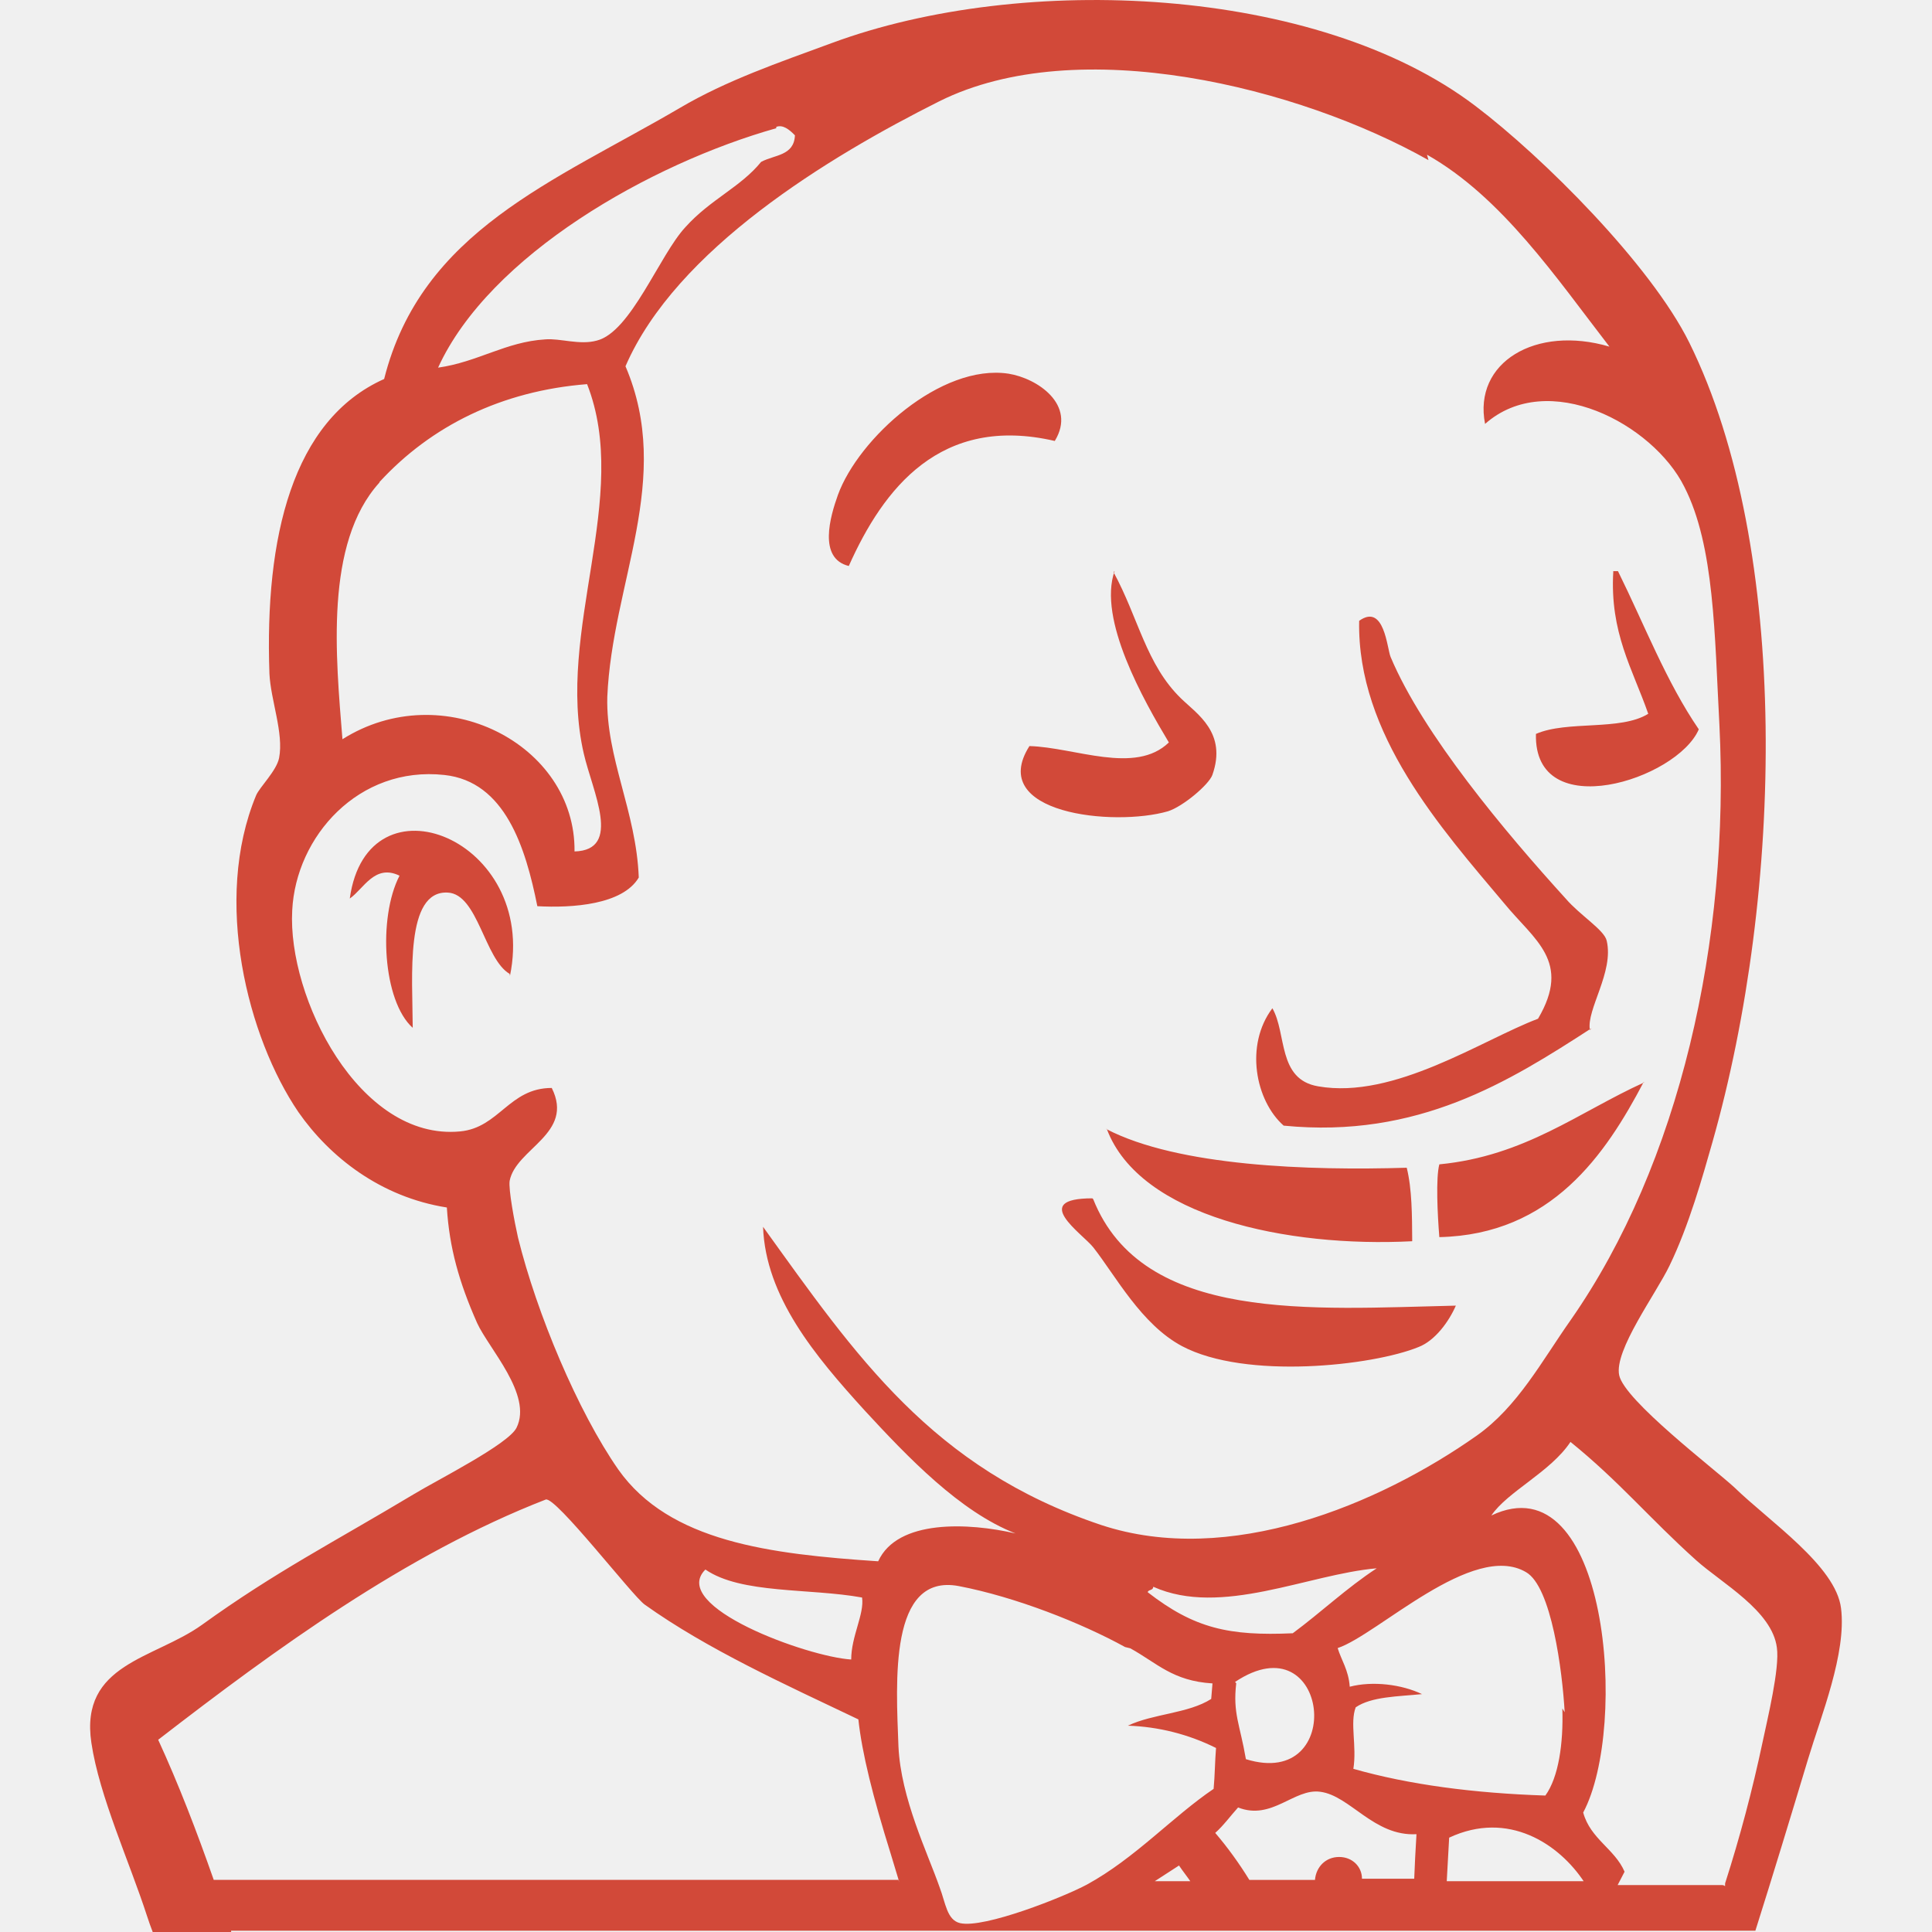
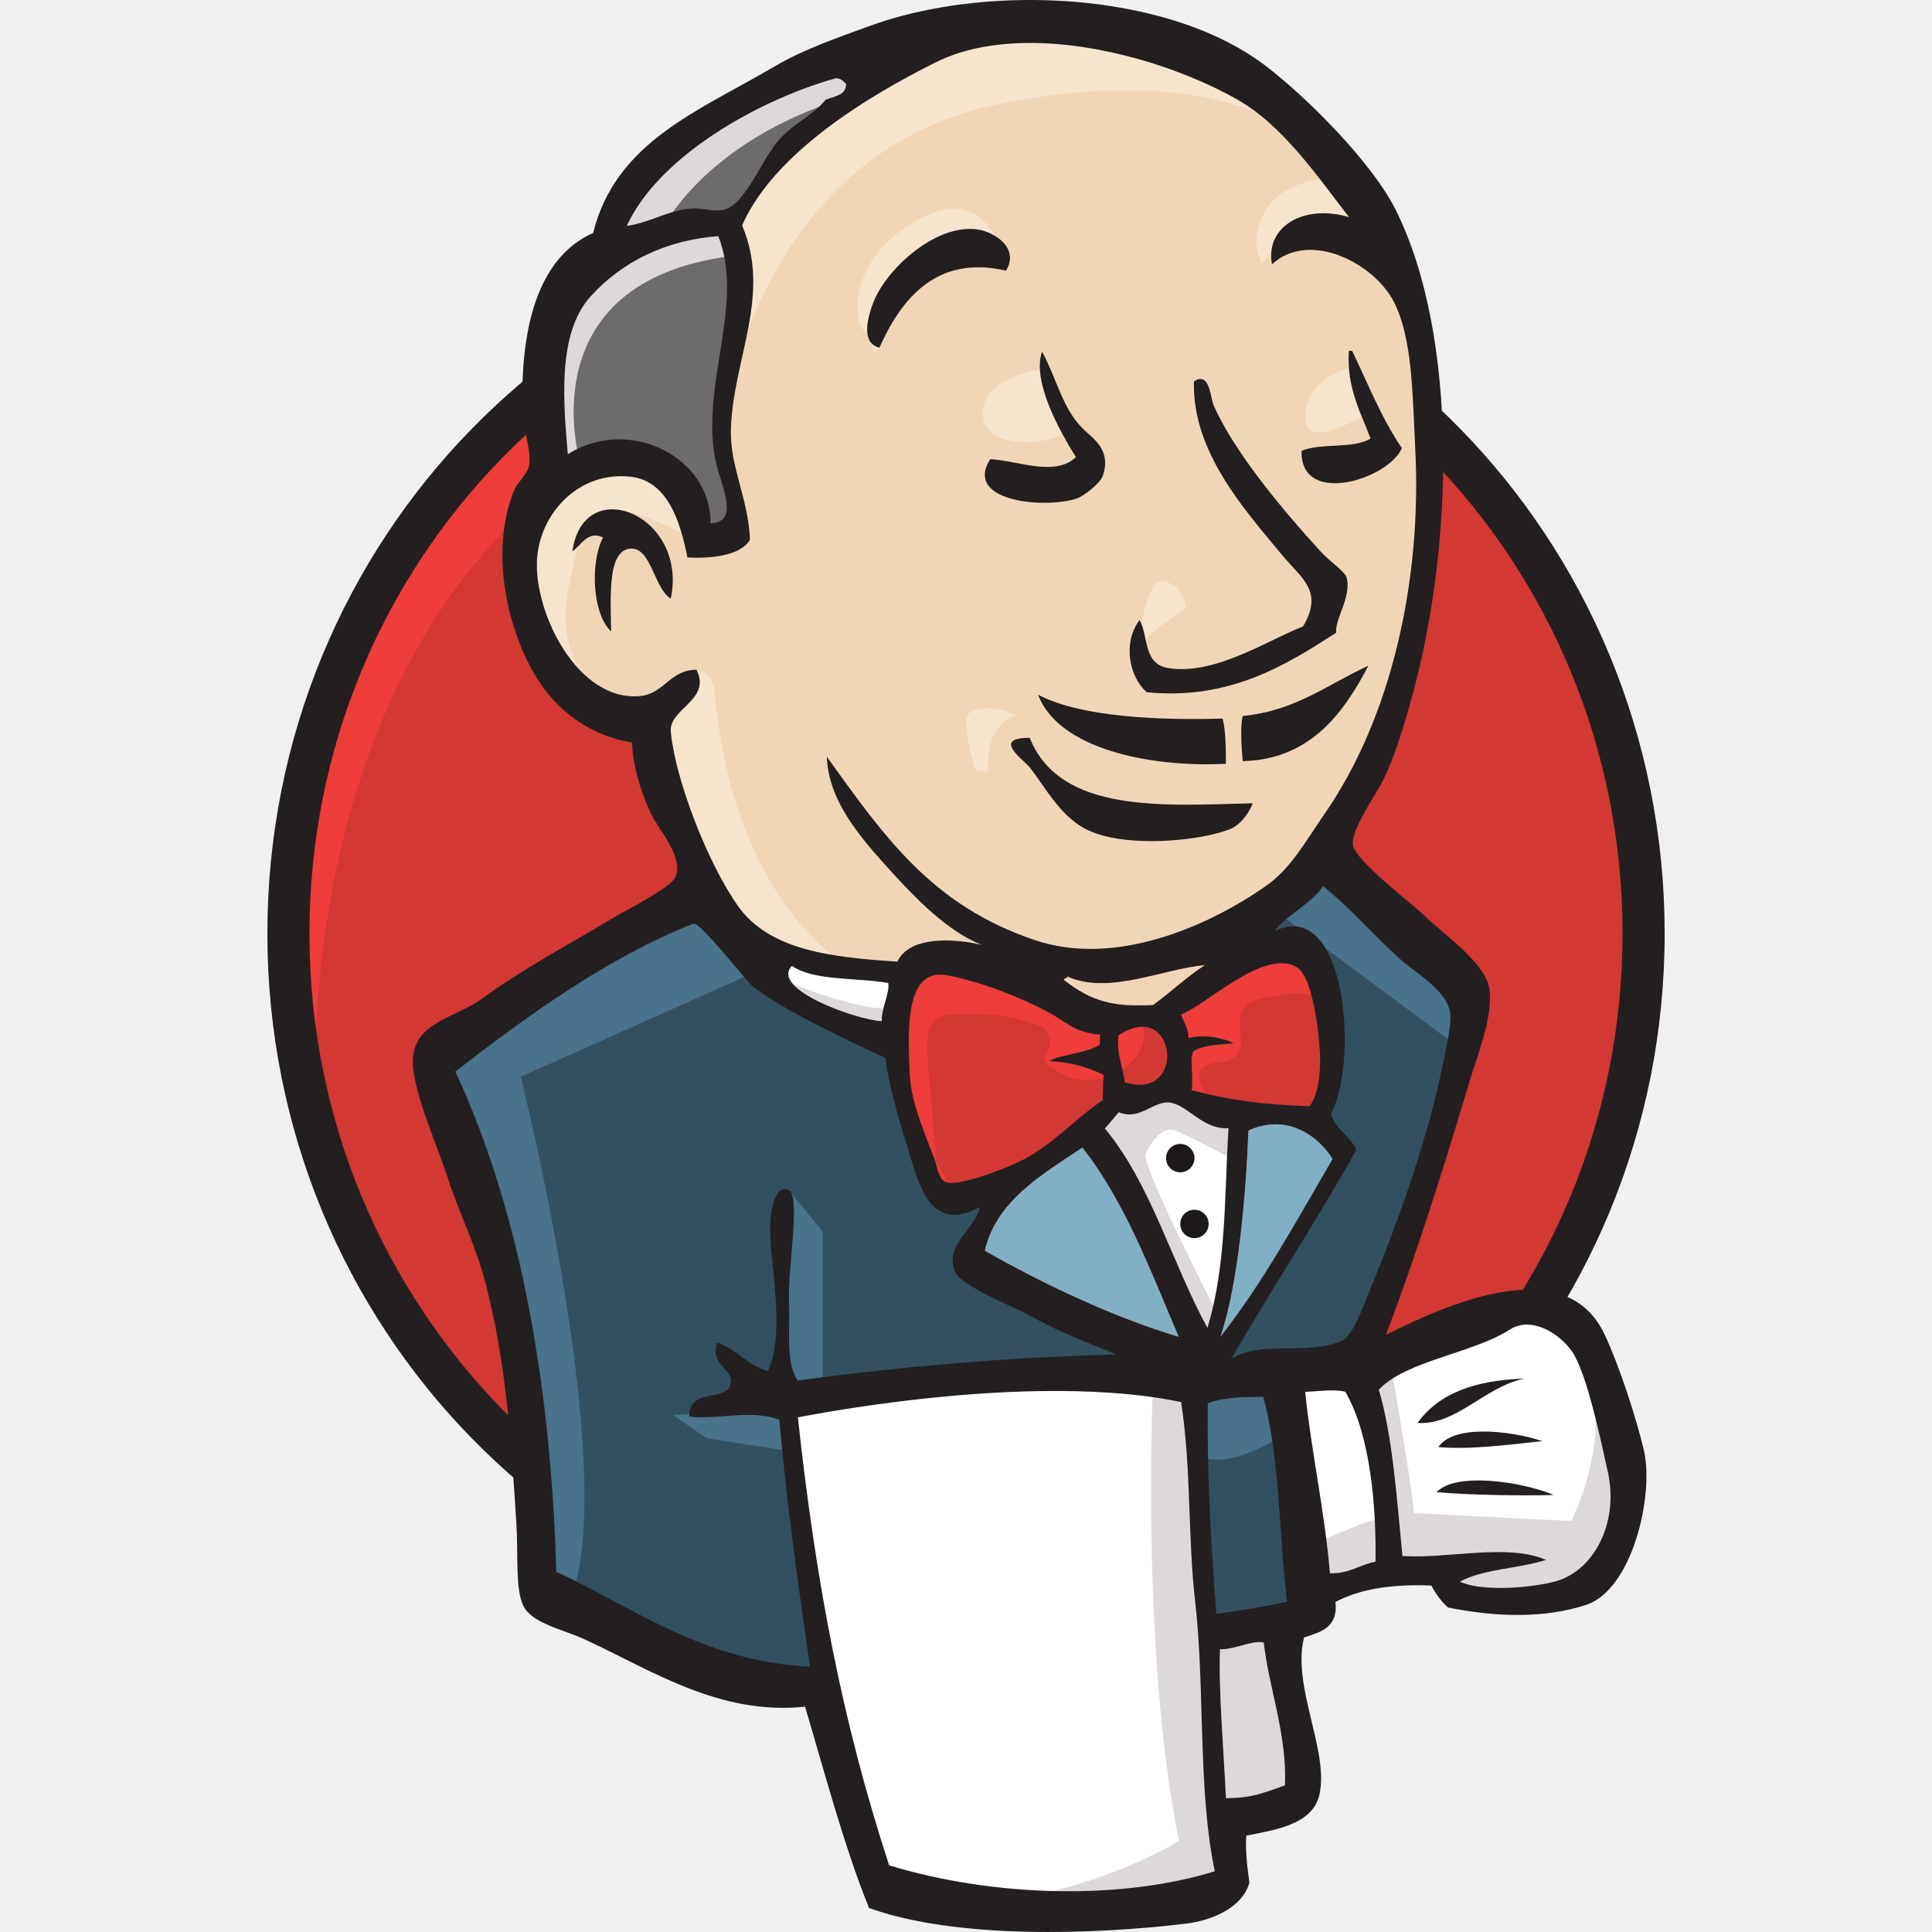
- <svg xmlns="http://www.w3.org/2000/svg" fill="#D24939" role="img" viewBox="0 0 24 24">
-   <path d="M2.872 24h-.975a3.866 3.866 0 01-.07-.197c-.215-.666-.594-1.49-.692-2.154-.146-.984.78-1.039 1.374-1.465.915-.66 1.635-1.025 2.627-1.62.295-.179 1.182-.624 1.281-.829.201-.408-.345-.982-.49-1.3-.225-.507-.345-.937-.376-1.435-.824-.13-1.455-.627-1.844-1.185-.63-.925-1.066-2.635-.525-3.936.045-.103.254-.305.285-.463.06-.308-.105-.72-.12-1.048-.06-1.692.284-3.15 1.425-3.66.463-1.84 2.113-2.453 3.673-3.367.58-.342 1.224-.562 1.89-.807 2.372-.877 6.027-.712 7.994.783.836.633 2.176 1.97 2.656 2.939 1.262 2.555 1.17 6.825.287 9.934-.12.421-.29 1.032-.533 1.533-.168.35-.689 1.05-.625 1.36.064.314 1.19 1.17 1.432 1.395.434.422 1.26.975 1.324 1.5.07.557-.248 1.336-.41 1.875-.217.721-.436 1.441-.654 2.131H2.87zm11.104-3.54c-.545-.3-1.361-.622-2.065-.757-.87-.164-.78 1.188-.75 1.994.03.643.36 1.316.51 1.744.076.197.09.41.256.449.3.068 1.29-.326 1.575-.479.6-.328 1.064-.844 1.574-1.189.016-.17.016-.34.03-.508a2.648 2.648 0 00-1.095-.277c.314-.15.75-.15 1.035-.332l.016-.193c-.496-.03-.69-.254-1.021-.436zm7.454 2.935a17.78 17.78 0 00.465-1.752c.06-.287.215-.918.178-1.176-.059-.459-.684-.799-1.004-1.086-.584-.525-.95-.975-1.56-1.469-.249.375-.78.615-.983.914 1.447-.689 1.71 2.625 1.141 3.69.09.329.391.45.514.735l-.086.166h1.29c.013 0 .03 0 .044.014zm-6.634-.012c-.05-.074-.1-.135-.15-.209l-.301.195h.45zm2.77 0c.008-.209.018-.404.03-.598-.53.029-.825-.48-1.196-.527-.324-.045-.6.361-1.02.195-.095.105-.183.227-.284.316.154.18.295.375.424.584h.815c.014-.164.135-.285.3-.285.165 0 .284.121.284.27h.66zm2.116 0c-.314-.479-.947-.898-1.68-.555l-.03.541h1.71zm-8.51 0l-.104-.344c-.225-.72-.36-1.26-.405-1.68-.914-.436-1.875-.87-2.654-1.426-.15-.105-1.109-1.35-1.23-1.305-1.739.676-3.359 1.86-4.814 2.984.256.557.48 1.141.69 1.74h8.505zm8.265-2.113c-.029-.512-.164-1.56-.48-1.74-.66-.39-1.846.78-2.34.943.045.15.135.271.15.48.285-.074.645-.029.898.092-.299.03-.629.03-.824.164-.074.195.016.48-.029.764.69.197 1.5.303 2.385.332.164-.227.225-.645.211-1.082zm-4.08-.36c-.044.375.046.51.12.943 1.26.391 1.034-1.74-.135-.959zM8.76 19.5c-.45.457 1.27 1.082 1.814 1.115 0-.29.165-.564.135-.77-.65-.118-1.502-.042-1.945-.347zm5.565.215c0 .043-.061.03-.068.064.58.451 1.014.545 1.802.51.354-.262.67-.563 1.043-.807-.855.074-1.931.607-2.774.23zm3.42-17.726c-1.606-.906-4.35-1.591-6.076-.731-1.38.692-3.27 1.84-3.899 3.292.6 1.402-.166 2.686-.226 4.109-.018.757.36 1.42.391 2.242-.2.338-.825.38-1.26.356-.146-.729-.4-1.549-1.155-1.63-1.064-.116-1.845.764-1.89 1.683-.06 1.08.833 2.864 2.085 2.745.488-.046.608-.54 1.139-.54.285.57-.445.75-.523 1.154-.016.105.06.511.104.705.233.944.744 2.16 1.245 2.88.635.9 1.884 1.051 3.229 1.141.24-.525 1.125-.48 1.706-.346-.691-.27-1.336-.945-1.875-1.529-.615-.676-1.23-1.41-1.261-2.28 1.155 1.604 2.1 3 4.2 3.704 1.59.525 3.45-.254 4.664-1.109.51-.359.811-.93 1.17-1.439 1.35-1.936 1.98-4.71 1.846-7.394-.06-1.111-.06-2.221-.436-2.955-.389-.781-1.695-1.471-2.475-.781-.15-.764.63-1.23 1.545-.96-.66-.854-1.336-1.858-2.266-2.384zM13.58 14.896c.615 1.544 2.724 1.363 4.505 1.323-.084.194-.256.435-.465.515-.57.232-2.145.408-2.937-.012-.506-.27-.824-.873-1.102-1.227-.137-.172-.795-.608-.012-.609zm.164-.87c.893.464 2.52.517 3.731.48.066.267.066.593.068.913-1.55.08-3.386-.304-3.794-1.395h-.005zm6.675-.586c-.473.9-1.145 1.897-2.539 1.928-.023-.284-.045-.735 0-.904 1.064-.103 1.727-.646 2.543-1.017zm-.649-.667c-1.02.66-2.154 1.375-3.824 1.21-.351-.31-.485-1-.14-1.458.181.313.06.885.57.97.944.165 2.038-.579 2.73-.84.42-.713-.046-.976-.42-1.433-.782-.93-1.83-2.1-1.802-3.51.314-.224.346.346.391.45.404.96 1.424 2.175 2.174 3 .18.21.48.39.51.524.092.39-.254.854-.209 1.11zm-13.439-.675c-.314-.184-.393-.99-.768-1.01-.535-.03-.438 1.05-.436 1.68-.37-.33-.435-1.365-.164-1.89-.308-.15-.445.164-.618.284.22-1.59 2.34-.734 1.99.96zM4.713 5.995c-.685.756-.54 2.174-.459 3.188 1.244-.785 2.898.06 2.883 1.394.595-.016.223-.744.115-1.215-.353-1.528.592-3.187.041-4.59-1.064.084-1.939.52-2.578 1.215zm9.12 1.113c.307.562.404 1.148.84 1.57.195.19.574.424.387.95-.045.121-.365.391-.551.45-.674.195-2.254.03-1.721-.81.563.015 1.314.36 1.732-.045-.314-.524-.885-1.53-.674-2.13zm6.198-.013h.068c.33.668.6 1.375 1.004 1.965-.27.628-2.053 1.19-2.023.057.39-.17 1.05-.035 1.395-.25-.193-.556-.48-1.006-.434-1.771zm-6.927-1.617c-1.422-.33-2.131.592-2.56 1.553-.384-.094-.231-.615-.135-.883.255-.701 1.28-1.633 2.119-1.506.359.057.848.386.576.834zM9.642 1.593c-1.56.44-3.56 1.574-4.2 2.974.495-.07.84-.321 1.33-.351.186-.016.428.074.641.015.424-.104.78-1.065 1.102-1.41.31-.345.685-.496.94-.81.167-.09.409-.074.42-.33-.073-.075-.15-.135-.232-.105v.017z" />
+ <svg xmlns="http://www.w3.org/2000/svg" viewBox="0 0 128 128">
+   <path fill="#d33833" d="M108.893 61.68c0 25.36-20.099 45.918-44.892 45.918-24.794 0-44.893-20.558-44.893-45.918s20.1-45.92 44.893-45.92 44.892 20.56 44.892 45.92" />
+   <path fill="#ef3d3a" d="M20.938 73.052S17.688 25.167 61.81 23.8l-3.078-5.13-23.943 8.037-6.84 7.867-5.986 11.459-3.42 13.339 1.025 8.893" />
+   <path fill="#231f20" d="M33.253 30.355c-7.876 8.06-12.75 19.186-12.75 31.496 0 12.307 4.874 23.436 12.75 31.494 7.88 8.057 18.74 13.03 30.747 13.03 12.007 0 22.867-4.973 30.747-13.03 7.876-8.058 12.751-19.187 12.751-31.494 0-12.31-4.875-23.437-12.751-31.496C86.867 22.3 76.007 17.327 64 17.326c-12.006.001-22.867 4.973-30.747 13.03zM31.26 95.294c-8.37-8.561-13.546-20.392-13.546-33.443 0-13.053 5.176-24.883 13.546-33.444 8.37-8.563 19.954-13.87 32.74-13.869 12.788-.002 24.374 5.306 32.741 13.869 8.372 8.561 13.548 20.392 13.547 33.444 0 13.05-5.175 24.882-13.547 33.443-8.367 8.562-19.953 13.87-32.74 13.87-12.787 0-24.372-5.308-32.74-13.87" />
+   <path fill="#f0d6b7" d="m82.898 61.934-6.841 1.026-9.235 1.026-5.986.171-5.815-.17-4.446-1.369-3.934-4.275-3.078-8.722-.684-1.881-4.105-1.368-2.394-3.934-1.71-5.644 1.881-4.96 4.446-1.538 3.592 1.71 1.71 3.762 2.053-.342.683-.855-.683-3.933-.172-4.96 1.026-6.84-.04-3.908 3.119-4.985 5.472-3.934 9.578-4.104 10.603 1.539 9.235 6.67 4.276 6.84 2.736 4.96.684 12.313-2.053 10.604-3.762 9.405-3.591 4.96" />
+   <path fill="#335061" d="m88.027 56.975-4.103 4.105v15.904l-3.58 14.66-1.721.047 1.367 16.418 6.498-.855L84.95 91.52l-2.902.079 7.863-.422s3.932-9.919 3.932-10.432c0-.513 3.422-14.365 3.422-14.365l-7.698-8.037-1.539-1.37zm-41.215 2.564-4.275 1.711-13.682 9.406.856 2.737 3.934 11.628 1.709 19.327 1.197 2.05 17.101 5.817 1.028-1.2-2.053-14.365v-4.103l24.455-1.027 1.88-1.026-14.876-7.012 2.736-5.3-3.933 1.367-1.54-1.881-2.052-8.893-1.711-.513-3.762-1.198-3.25-2.906-3.761-4.619z" />
+   <path fill="#6d6b6d" d="m36.551 31.835 4.446-1.54 3.592 1.711 1.71 3.762 2.053-.342.513-2.052-1.026-3.933 1.026-9.407-.856-5.13 3.079-3.592 6.67-5.301-1.882-2.565-9.406 4.617-3.933 3.079-2.224 4.788-3.42 4.617-1.026 5.473.684 5.815" />
+   <path fill="#dcd9d8" d="M59.445 4.021c-1.172-.012-2.543.108-2.543.108L45.787 8.406l-4.277 4.276-1.881 3.42 3.934-.342s2.565-6.328 12.826-9.406c6.413-1.924 5.01-2.312 3.056-2.333zM48.01 14.904l-9.406 2.223-2.737 8.893.684 5.814 1.88-1.195s-3.591-11.974 10.09-13.684l-.511-2.05z" />
+   <path fill="#f7e4cd" d="M69.986.475a11.318 11.318 0 0 0-3.85.748c-10.26 3.933-17.785 11.115-17.615 15.732.292 7.864.172 7.87.172 7.87S51.601 9.774 66.31 6.866c12.108-2.393 18.468.512 20.863 3.248 0 0-8.25-9.82-17.186-9.64zm18.328 11.35c-.545-.003-4.913.108-5.074 4.277 0 0 0 .683.342 1.367 0 0 3.934-4.447 6.328-2.053l-1.539-3.59s-.02-.002-.057-.002zm-25.185 2.01c-.84.02-1.876.371-3.149 1.24-3.762 2.565-3.42 6.157-2.736 6.841.684.684.499 2.06 1.02 1.115.52-.945.349-4.022 2.23-4.877 1.881-.855 4.966-1.812 6.16-.222 0 0-.522-4.166-3.525-4.096zm26.437 10.476s-2.818.594-3.078 3.078c-.26 2.483 3.079.512 3.592.341l-.514-3.42zm-20.693.171s-3.762.513-3.762 2.907 4.276 2.223 5.473 1.197l-1.711-4.104zM38.432 30.64 34.5 34.742l.684 5.131 2.05 5.3 2.225.686c-3.25-3.933-1.711-6.671-1.027-10.433.683-3.763 7.183.172 7.183.172l-.172-2.567-2.564-2.05-4.447-.342zm38.609 7.847c-1.126-.05-1.556 3.635-1.648 4.586.31-.92 3.171-2.77 3.171-2.77s0-1.396-1.396-1.794a.549.549 0 0 0-.127-.022zm-1.648 4.586a.394.394 0 0 0-.02.221s.006-.08.02-.22zm-29.248 1.301-2.24 2.17.513 7.525 5.473 8.551s6.143 1.386 5.472.856c-7.353-5.815-7.866-16.59-8.037-17.788-.17-1.196-1.181-1.314-1.181-1.314zm19.244 2.549c-.675.01-1.122.228-1.248.396-.427.57.457 3.672.457 3.672l.855.172c-.17-3.421 1.881-3.764 1.881-3.764-.758-.364-1.42-.484-1.945-.476z" />
+   <path fill="#49728b" d="m45.615 59.37-16.76 11.286 1.881 5.303 4.448 19.152.17 10.092 2.394.854c3.42-8.21-3.248-34.717-3.248-34.717l16.074-7.182-4.959-4.789zm6.614 19.448-.458 1.073s-.341 3.078-.341 3.933c0 .856.341 8.04.341 8.04h2.737V81.601l-2.28-2.784zm.056 14.584-7.695.342 2.222 1.54 5.473.855v-2.737zm35.742-36.427-3.248 3.591L96.75 69.46l.342-4.104-9.065-8.38zm-3.42 33.52-5.984 1.196.854 4.79c2.223 1.026 5.986-1.711 5.986-1.711l-.856-4.276z" />
+   <path fill="#fff" d="M50.574 62.62v1.538l2.174 2.395 6.84 3.078.172-5.129-4.739-.516-4.447-1.367zm50.059 24.284-5.473 1.711-5.25 2.563-2.789-.51-2.172.853 1.832 14.368 6.668-1.883 12.656-.684 1.881-5.814-3.42-10.09-3.933-.514zm-22.01 4.787-9.97.002-16.026.854.291 7.869 1.762 10.6 3.54 14.369 7.866 1.709 12.998-1.026.17-2.566-1.54-13.852.909-17.959zm1.317-1.366-3.763-9.577-3.934-5.644s.855-2.394 2.053-2.394h3.933l3.762 1.368-.341 6.328-1.71 9.92" />
+   <path fill="#dcd9d8" d="m52.115 65.014-.513.685 2.908 2.051 4.787 1.025-.17-2.05c-1.71.513-7.012-1.711-7.012-1.711zm23.77 7.353-3.932.512 6.67 15.734 1.367.172.684-1.71s-4.79-9.236-4.79-10.604c0 0 .856-2.052 2.053-1.54 1.198.514 3.764 1.882 3.764 1.882v-3.249l-5.816-1.197zm16.248 17.957-2.223.854 1.881 9.406c-.684-.171-5.13 1.883-5.13 1.883l.51 2.736 1.884-.685 5.984-.854 1.711 2.223 5.13.17 3.079-.684 2.736-4.103-.172-3.08-1.88-5.473c.513 4.104-1.54 8.039-1.54 8.039-.855 0-10.431-.514-10.431-.514 0-1.026-1.54-9.918-1.54-9.918zm-13.17.17-2.565 1.027s-.854 17.787 1.711 30.442c0 0-5.13 3.249-12.656 4.103l14.365-.513 1.711-1.026-2.052-28.047-.514-5.986zm4.47 18.297c-.736.004-1.83.526-2.603.475-.113 2.701.266 7.033.393 9.867 1.796.002 2.565-.392 3.906-.844.151-3.335-1.057-6.422-1.404-9.467a1.105 1.105 0 0 0-.291-.031z" />
+   <path fill="#d33833" d="M84.777 63.818c-2.192.102-5.148 2.897-6.525 3.387.178.512.47.917.492 1.57.965-.238 2.14-.075 2.977.336-.968.108-2.038.102-2.678.563-.235.677.055 1.6-.102 2.54 2.296.648 4.919.994 7.82 1.079.566-.733.758-2.133.69-3.518-.08-1.67-.519-5.104-1.55-5.705-.34-.197-.718-.27-1.124-.252zm-22.535.748c-2.324.05-2.082 4.108-1.969 6.592.095 2.098 1.188 4.318 1.66 5.713.224.65.274 1.342.83 1.47.984.23 4.23-1.067 5.155-1.571 1.955-1.066 3.473-2.76 5.133-3.897l.062-1.658c-.998-.498-2.15-.852-3.617-.916.995-.5 2.457-.493 3.363-1.088l.026-.662c-1.654-.127-2.285-.864-3.375-1.461-1.784-.974-4.464-2.037-6.768-2.477a2.4 2.4 0 0 0-.5-.045zm13.43 3.457c-.442.004-.969.171-1.57.573-.114 1.259.18 1.67.433 3.115 3.493 1.093 3.525-3.704 1.137-3.688z" />
+   <path fill="#ef3d3a" d="m84.557 62.621-6.498 3.762-.344 1.88v3.762l2.394.856s-1.197-1.71-.341-2.223c.855-.513 1.711 0 2.224-.855.513-.856 0-1.369.17-2.395.171-1.026 1.026-1.196 1.881-1.367.855-.17 3.25-.513 3.592.342l-1.026-3.078zm-21.536 1.03c-.847-.018-1.619.122-2.185.507-4.021 2.735-.78 9.056 1.19 12.774a551.56 551.56 0 0 0-.538-6.409c-.362-3.98.957-3.285 4.408-3.285.528 0 3.245.628 3.44 1.026.933 1.905-1.56 1.481 1.074 2.918 2.224 1.212 6.152-.737 5.254-3.432-.503-.6-2.62-.187-3.379-.58l-4.008-2.078c-1.168-.607-3.392-1.403-5.256-1.442Zm-.996 13.28c.042.532.086 1.063.127 1.594l.612-.183c-.204-.405-.46-.883-.739-1.41z" />
+   <path fill="#231f20" d="M67.565.006c-3.59.068-7.101.665-10.027 1.742-2.175.8-4.282 1.516-6.192 2.638-5.111 3-10.537 5.008-12.052 11.047-3.734 1.672-4.86 6.451-4.672 11.997.036 1.081.623 2.432.42 3.449-.104.516-.804 1.177-.944 1.513-1.79 4.267-.355 9.876 1.713 12.909 1.25 1.832 3.32 3.457 6.05 3.888.109 1.635.502 3.042 1.257 4.699.478 1.048 2.263 2.932 1.606 4.269-.33.674-3.237 2.137-4.201 2.716-3.255 1.952-5.614 3.149-8.619 5.312-1.944 1.4-4.985 1.58-4.505 4.808.323 2.178 1.563 4.878 2.272 7.062.768 2.357 1.868 4.516 2.5 6.962 1.405 5.451 1.698 10.587 2.04 15.911.134 2.085-.088 4.291.453 5.442.558 1.19 2.626 1.57 4.12 2.264 4.315 1.995 8.893 5.042 14.552 4.437 1.349 4.536 2.624 9.367 4.243 13.34 5.803 2.086 14.964 1.76 20.997 1.035 1.834-.222 3.769-1.127 4.2-2.717-.129-.98-.272-1.95-.21-3.109 1.886-.39 4.453-.712 4.868-2.8.582-2.928-1.849-7.123-1.038-10.336 1.092-.354 2.258-.631 2.084-2.355 1.84-.958 4.023-1.172 6.353-1.082.3.58.727 1.138 1.111 1.457 3.264.656 6.425.71 9.135-.174 3.067-1.002 4.53-7.275 3.829-10.26-.498-2.115-1.624-5.58-2.584-7.628-2.601-5.56-10.353-2.07-14.502-.008 2.013-5.295 3.744-10.785 5.52-16.725.53-1.78 1.578-4.303 1.343-6.147-.22-1.734-2.924-3.556-4.347-4.93-.791-.762-4.479-3.562-4.693-4.61-.207-1.014 1.504-3.311 2.054-4.46.79-1.644 1.356-3.656 1.745-5.025 2.9-10.196 3.195-24.204-.951-32.586-1.57-3.175-5.96-7.56-8.705-9.637C79.74 1.254 73.546-.106 67.565.006Zm.478 2.84C72.89 2.799 78.28 4.509 81.93 6.568c3.05 1.72 5.3 5.048 7.446 7.817-3.009-.893-5.57.642-5.103 3.124 2.519-2.309 6.822-.025 8.095 2.528 1.217 2.44 1.209 6.057 1.396 9.685.453 8.798-1.61 17.875-6.031 24.234-1.182 1.698-2.174 3.554-3.836 4.723-4.006 2.813-10.095 5.363-15.309 3.614-6.89-2.312-10.02-6.903-13.81-12.16.103 2.888 2.134 5.258 4.14 7.467 1.745 1.925 3.851 4.1 6.117 4.998-1.89-.444-4.792-.583-5.58 1.114-4.41-.293-8.508-.744-10.594-3.733-1.644-2.356-3.314-6.363-4.063-9.458-.153-.636-.415-1.99-.351-2.337.246-1.343 2.638-1.933 1.697-3.81-1.736-.016-2.127 1.58-3.72 1.738-4.125.408-7.035-5.467-6.848-9.012.159-3.014 2.707-5.898 6.192-5.517 2.463.27 3.3 2.958 3.778 5.35 1.42.076 3.471-.061 4.143-1.169-.097-2.703-1.352-4.871-1.266-7.355.162-4.668 2.705-8.88.743-13.478 2.1-4.764 8.261-8.524 12.818-10.797 1.765-.88 3.856-1.264 6.06-1.286zM55.505 5.192c.198.032.38.186.556.374-.03.811-.83.794-1.37 1.054-.84 1.033-2.068 1.516-3.09 2.648-1.049 1.16-2.222 4.276-3.612 4.62-.697.174-1.493-.12-2.1-.08-1.605.101-2.735.923-4.363 1.159 2.102-4.595 8.659-8.313 13.774-9.762a.468.468 0 0 1 .205-.013zm8.74 9.973c-2.637.003-5.64 2.822-6.423 4.973-.318.874-.82 2.59.441 2.895 1.413-3.149 3.729-6.185 8.39-5.1.895-1.471-.705-2.552-1.887-2.73a3.477 3.477 0 0 0-.522-.038zm-16.656.48c1.802 4.586-1.293 10.036-.14 15.051.353 1.536 1.574 3.92-.376 3.972.051-4.37-5.37-7.143-9.455-4.574-.273-3.314-.746-7.973 1.514-10.459 2.085-2.296 4.959-3.725 8.457-3.99zm41.776 7.597c-.149 2.517.786 4.032 1.435 5.812-1.122.706-3.305.266-4.57.819-.09 3.723 5.76 1.888 6.65-.185-1.33-1.932-2.241-4.25-3.295-6.437l-.22-.01zm-20.325.057c-.692 1.964 1.188 5.298 2.242 6.984-1.373 1.333-3.842.226-5.679.14-1.753 2.769 3.423 3.29 5.644 2.634.608-.179 1.66-1.09 1.805-1.5.617-1.733-.627-2.493-1.267-3.117-1.42-1.384-1.746-3.31-2.745-5.141zm10.549 1.81c-.134-.018-.295.03-.488.17-.125 4.616 3.305 8.437 5.863 11.52 1.25 1.505 2.756 2.365 1.369 4.703-2.236.85-5.855 3.285-8.964 2.753-1.65-.282-1.278-2.155-1.87-3.173-1.138 1.497-.692 3.762.48 4.78 5.479.542 9.208-1.794 12.552-3.943-.133-.842 1.012-2.36.694-3.626-.11-.436-1.102-1.068-1.704-1.727-2.453-2.675-5.814-6.672-7.15-9.798-.12-.28-.201-1.583-.782-1.66zm-38.98 8.635c-1.267-.02-2.415.815-2.686 2.783.562-.368 1.015-1.415 2.028-.917-.89 1.737-.676 5.12.535 6.22-.007-2.062-.328-5.587 1.43-5.48 1.231.074 1.48 2.71 2.528 3.308.723-3.478-1.722-5.882-3.835-5.914zm50.051 10.36c-2.673 1.22-4.83 2.997-8.322 3.332-.169.577-.097 2.033-.004 2.99 4.567-.095 6.77-3.358 8.326-6.321zm-21.884 1.921c1.335 3.573 7.353 4.833 12.443 4.579-.008-1.058-.003-2.13-.215-2.998-3.96.116-9.315-.049-12.228-1.58zm-.553 2.858c-2.573.003-.403 1.434.033 1.994.902 1.16 1.96 3.139 3.608 4.015 2.598 1.38 7.758.801 9.63.04.692-.28 1.25-1.057 1.507-1.713-5.84.14-12.763.722-14.778-4.336zm19.436 9.83c2 1.611 3.208 3.127 5.126 4.85 1.04.933 3.088 2.051 3.295 3.56.115.842-.401 2.905-.591 3.852-.84 4.154-2.73 9.642-4.53 13.995-.654 1.582-1.28 3.56-2.143 3.902-2.364.936-5.233-.091-7.242 1.16 2.7-4.685 5.64-9.111 8.286-13.852-.403-.94-1.391-1.341-1.678-2.388 1.858-3.509 1.004-14.403-3.738-12.103.663-.974 2.404-1.778 3.215-2.976zm-41.724 2.48c.431-.17 3.577 3.923 4.042 4.255 2.55 1.81 5.716 3.24 8.677 4.653.181 1.359.6 3.12 1.338 5.476.813 2.602 1.484 6.274 4.922 4.398-.327 1.486-2.237 2.408-1.71 4.141.33 1.087 3.94 2.43 5.084 3.076 2.111 1.19 4.037 1.848 5.659 2.544-7.37.202-14.291.802-21.102 1.729-.816-1.264-.487-3.212-.573-5.225-.094-2.186.815-7.114-.044-7.42-.971-.345-1.153 1.623-1.188 2.057-.182 2.308 1.099 7.195-.164 9.958-1.382-.391-2.063-1.43-3.358-1.902-.508 1.6 1.052 1.677.892 2.693-.212 1.343-2.757.22-2.743 2.217 1.657.266 4.199-.515 5.97.232.463 5.433 1.207 10.581 2.022 16.352-7.048-.366-11.61-3.868-16.805-6.297-.323-11.49-2.154-23.41-6.688-33.14 4.756-3.67 10.078-7.552 15.77-9.796zm39.082 2.626c.316.015.613.094.884.252 1.032.602 1.471 4.036 1.551 5.706.067 1.385-.126 2.783-.69 3.517-2.902-.085-5.524-.43-7.82-1.078.157-.94-.135-1.865.1-2.543.639-.46 1.711-.452 2.678-.56-.836-.412-2.01-.575-2.975-.337-.023-.654-.316-1.058-.493-1.57 1.427-.509 4.554-3.496 6.765-3.387zm-5.2.127c-1.218.794-2.255 1.787-3.424 2.635-2.593.129-4.008-.179-5.913-1.668.03-.12.222-.066.23-.213 2.775 1.237 6.304-.504 9.106-.754zm-27.347.049c1.447 1.005 4.247.757 6.378 1.131.11.683-.442 1.58-.432 2.531-1.793-.11-7.427-2.16-5.946-3.662zm9.772.573c.155-.004.321.011.5.045 2.304.44 4.984 1.502 6.768 2.477 1.09.596 1.721 1.332 3.375 1.46-.007.22-.017.44-.025.662-.906.595-2.369.588-3.363 1.088 1.466.064 2.62.417 3.618.915l-.065 1.659c-1.661 1.137-3.178 2.83-5.133 3.896-.925.504-4.17 1.802-5.153 1.572-.557-.129-.607-.82-.83-1.47-.473-1.395-1.564-3.614-1.66-5.712-.113-2.485-.356-6.545 1.968-6.592zm13.294 3.463c.137-.011.267-.007.39.011 2.126.313 1.972 4.722-1.392 3.67-.253-1.444-.546-1.856-.433-3.115.542-.361 1.022-.533 1.435-.566zm1.936 5.014c1.218.13 2.182 1.81 3.92 1.7-.279 4.532-.133 9.08-1.398 13.232-2.357-4.322-3.744-9.54-6.795-13.217.322-.342.61-.721.926-1.071 1.382.578 2.284-.758 3.347-.644zm7.008 1.442c1.678-.013 3.052 1.084 3.807 2.297-2.364 4.05-4.626 8.208-7.43 11.78 1.175-3.458 1.679-9.245 1.857-13.657a4.222 4.222 0 0 1 1.766-.42zM71.71 76.03c2.8 3.554 4.504 8.125 6.38 12.537-4.432-1.336-8.96-3.504-12.844-5.702.762-3.304 3.75-5.016 6.464-6.835zm29.511 11.728c1.217.03 2.426 1.018 2.955 1.819.956 1.444 1.849 5.695 2.35 7.952.747 3.359-.932 6.629-3.603 7.277v.001c-1.944.472-4.926.596-6.199-.019 1.558-.851 3.899-.856 5.702-1.44-2.583-1.112-6.405-.064-9.511-.258-.375-3.835-.658-7.993-1.567-11.02 1.813-1.927 6.193-2.39 8.68-3.981a2.077 2.077 0 0 1 1.193-.331zm-.211 3.578c-3.183.094-5.67.937-7.09 2.938 2.583.165 4.443-2.408 7.09-2.938zm-12.54.785c.225.01.447.035.66.083 1.692 2.91 2.056 7.749 2 11.261-1.055.204-1.74.808-3.02.768-.327-4.001-1.256-8.208-1.638-12.02.61-.012 1.32-.12 1.997-.092zm-19.603.043c3.34-.054 6.58.142 9.385.726.685 4.453.43 8.845.93 13.21.662 5.808.166 12.434 1.3 17.876-6.173 1.913-14.59 1.728-21.574-.392-3.147-9.643-4.863-18.796-6.047-29.685 4.587-.858 10.437-1.645 16.006-1.735zm14.824.384c1.103 3.987 1.037 9.06 1.579 13.567-1.668.366-2.888.545-4.683.815-.357-4.682-.63-9.295-.566-13.971 1.272-.426 2.394-.4 3.67-.411zm14.486 2.296c-1.26.016-2.394.29-2.88 1.032 2.19.18 4.722-.17 6.88-.398-.984-.34-2.572-.653-4-.634zm-.361 3.24c-1.128.014-2.123.228-2.634.777 2.304.193 5.318.241 7.743.189-.983-.458-3.23-.99-5.11-.966zM83.098 108.82c.236-.037.45-.045.627.002.348 3.045 1.555 6.131 1.404 9.466-1.34.452-2.11.848-3.907.845-.126-2.834-.506-7.166-.392-9.868.662.044 1.561-.334 2.268-.445z" />
+   <path fill="#81b0c4" d="M84.48 74.486a4.225 4.225 0 0 0-1.767.42c-.178 4.412-.68 10.199-1.856 13.656 2.805-3.571 5.066-7.73 7.43-11.779-.756-1.213-2.129-2.31-3.807-2.297zM71.71 76.03c-2.714 1.82-5.7 3.532-6.463 6.836 3.884 2.198 8.412 4.365 12.844 5.701-1.876-4.41-3.58-8.982-6.381-12.537z" />
+   <path fill="#f0d6b7" d="M79.817 63.945c-1.218.795-2.255 1.787-3.424 2.636-2.593.128-4.008-.18-5.913-1.669.031-.12.223-.066.23-.213 2.775 1.237 6.304-.504 9.107-.754" />
+   <path fill="#1d1919" d="M79.135 76.728a.94.94 0 1 1-1.881 0 .94.94 0 0 1 1.881 0m.941 4.361a.94.94 0 1 1-1.882 0 .94.94 0 0 1 1.882 0" />
</svg>
